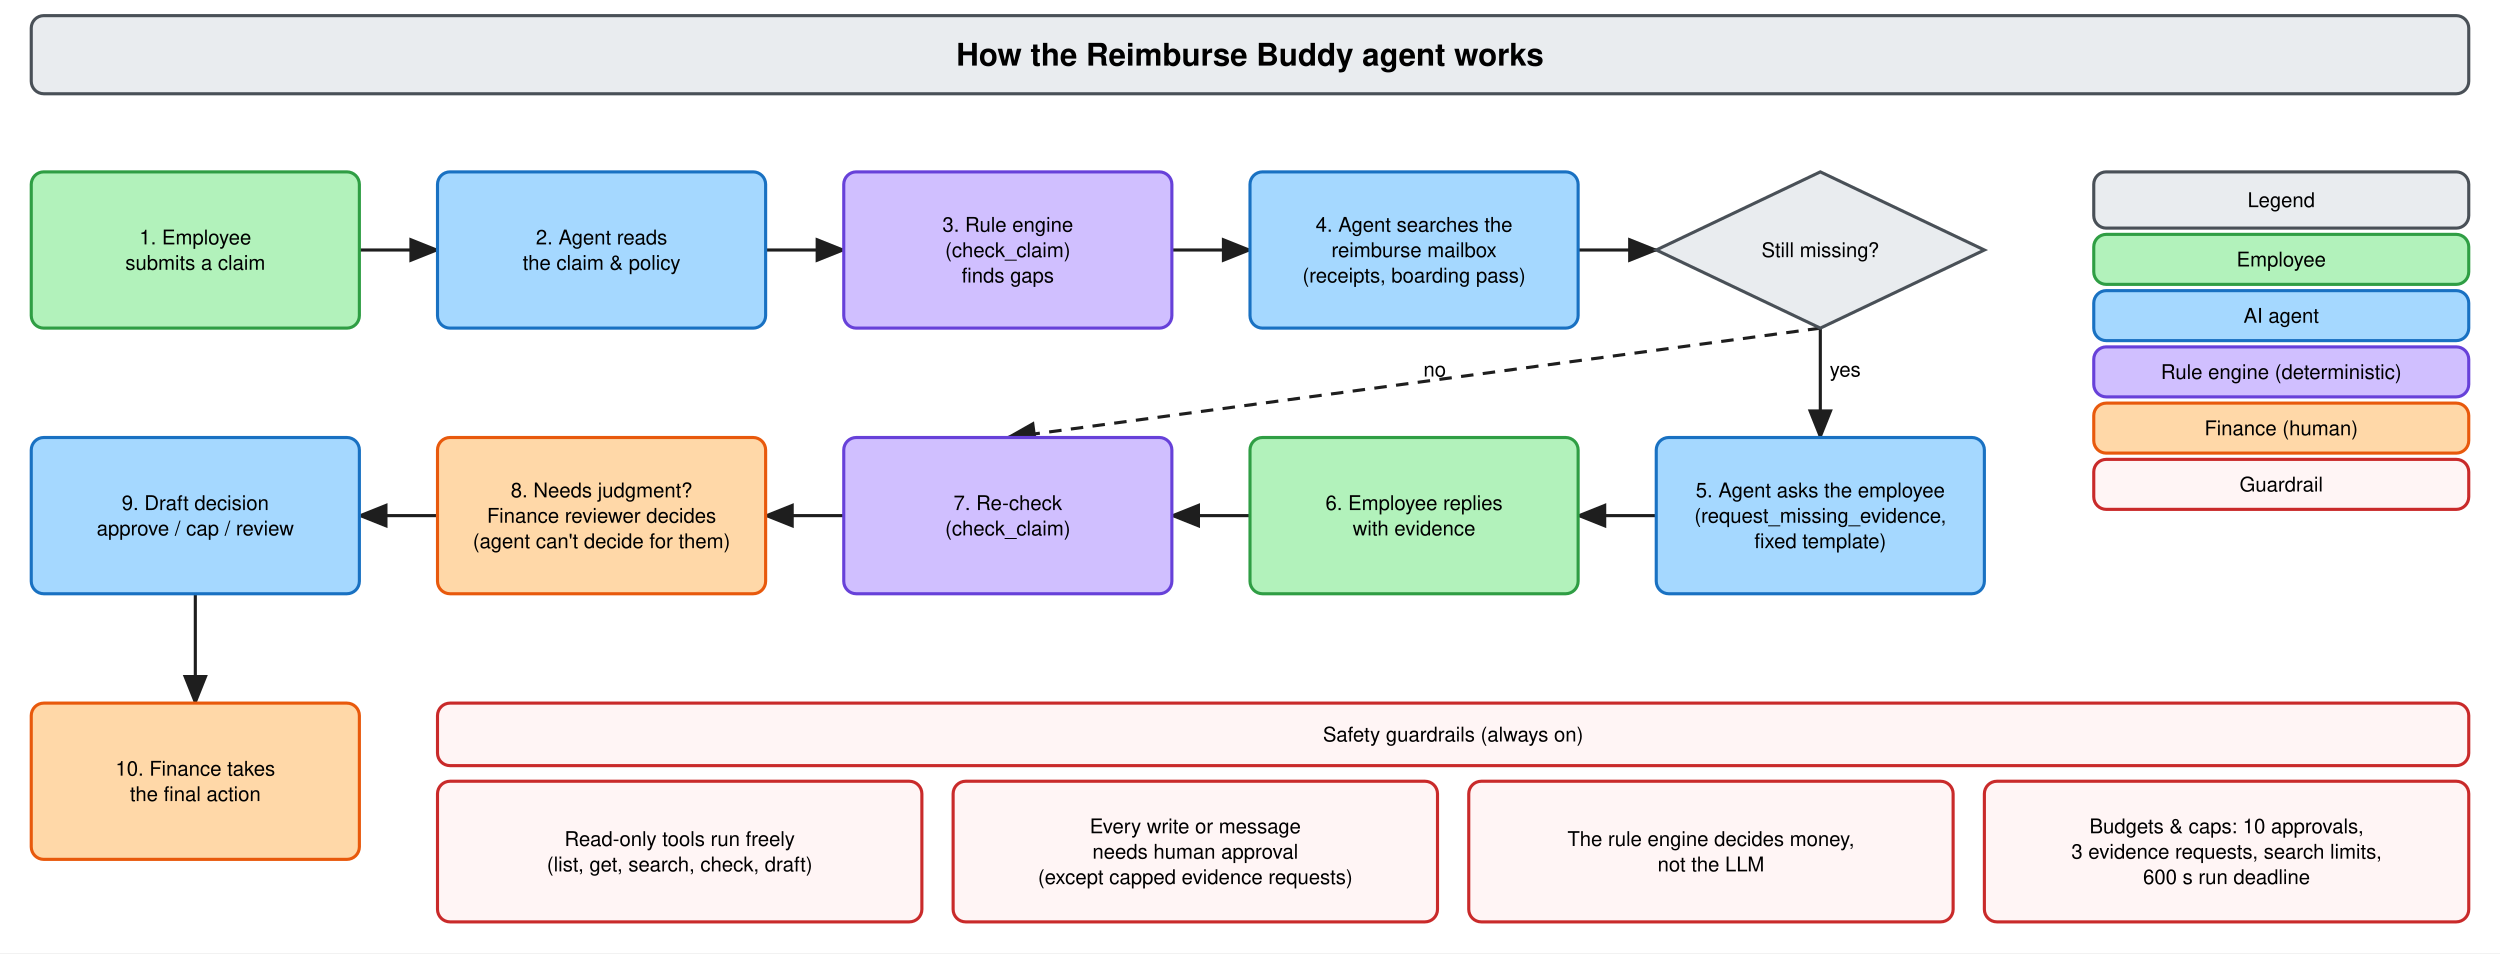
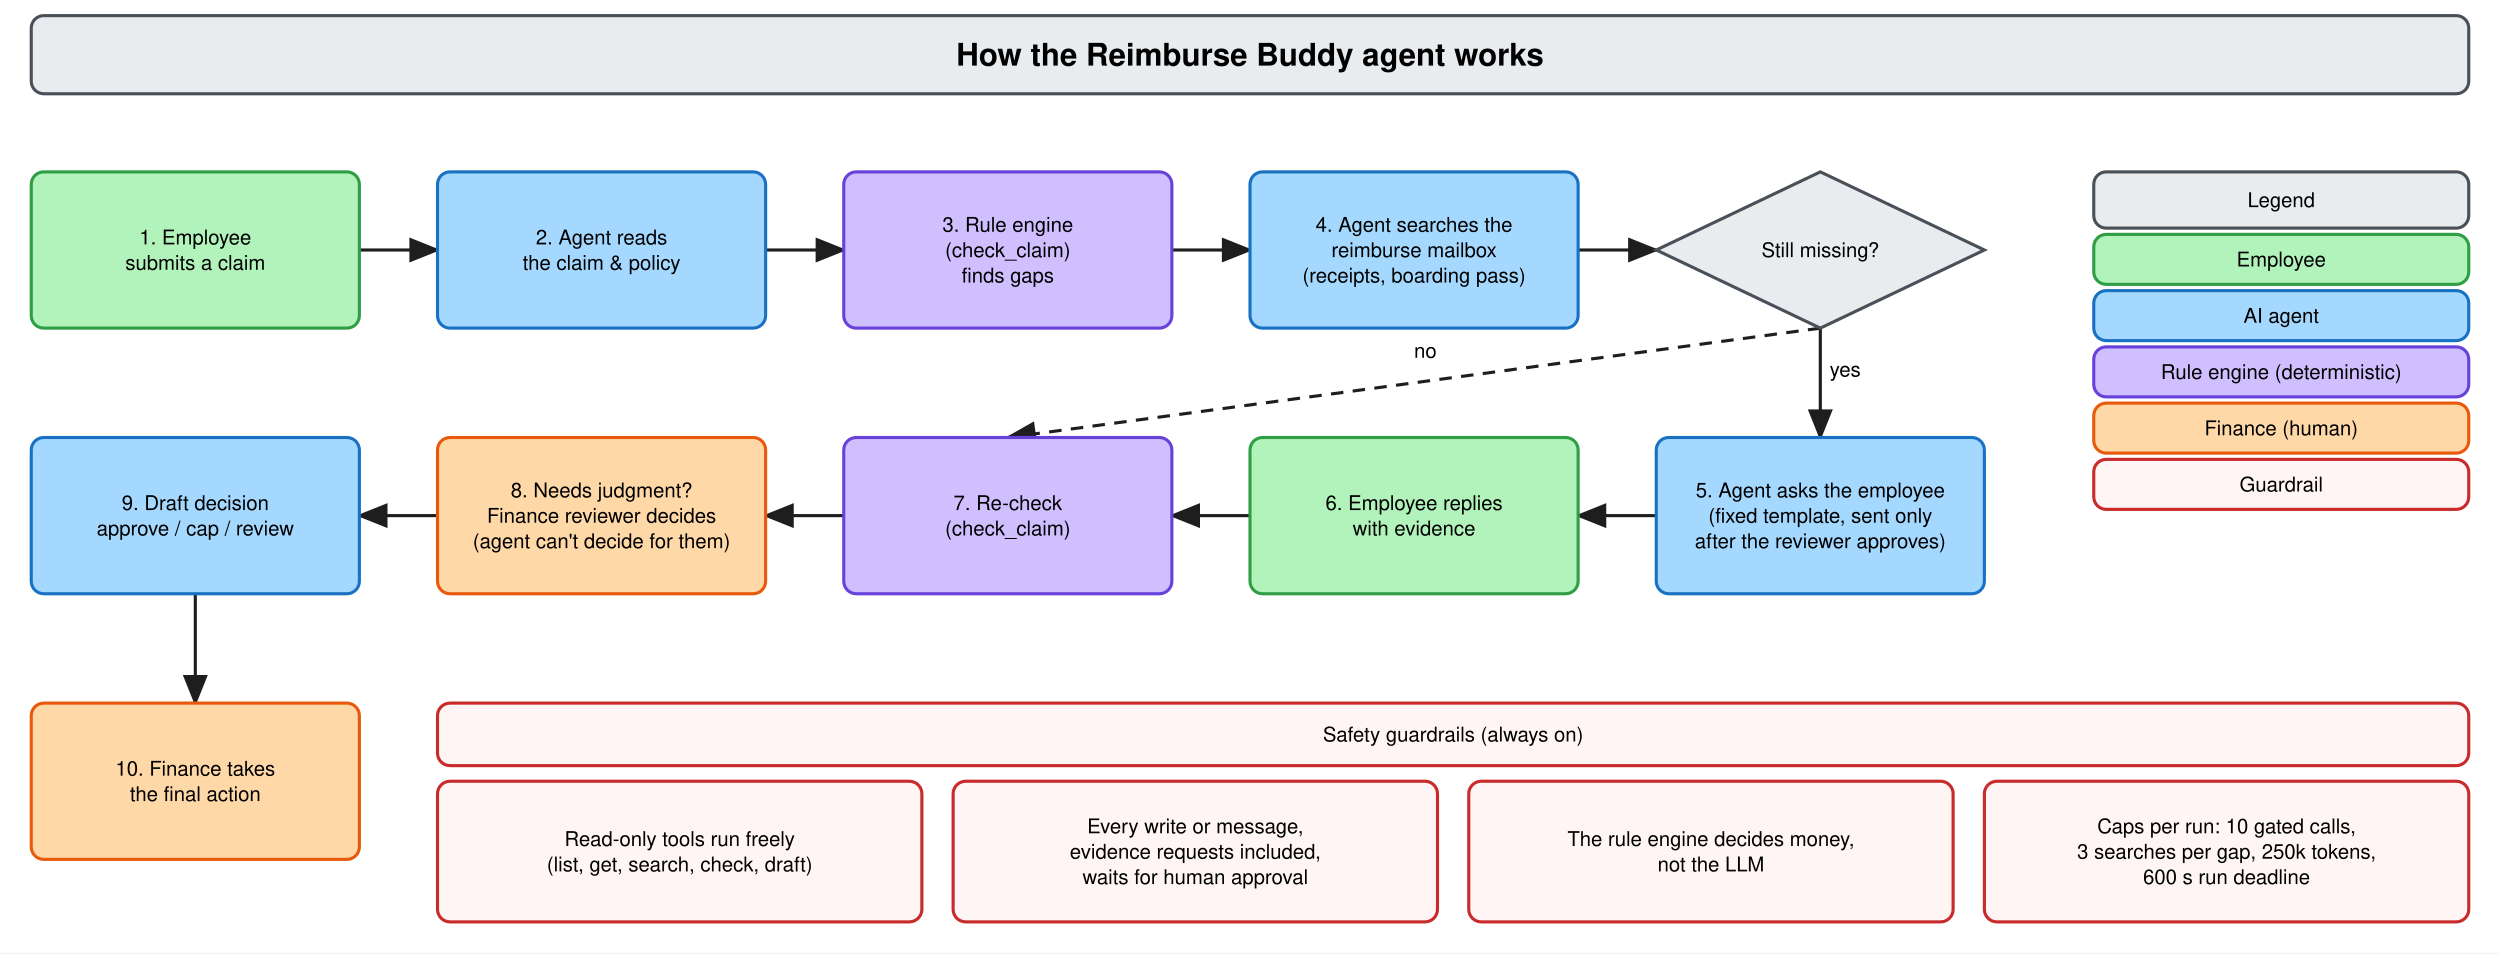
<svg xmlns="http://www.w3.org/2000/svg" width="1600" height="610" viewBox="0 0 1600 610" font-family="Helvetica,Arial,sans-serif">
  <rect width="100%" height="100%" fill="white" />
  <defs>
    <marker id="ah" markerWidth="10" markerHeight="8" refX="9" refY="4" orient="auto">
      <path d="M0,0 L10,4 L0,8z" fill="#1e1e1e" />
    </marker>
  </defs>
  <line x1="230" y1="160.0" x2="280" y2="160.0" stroke="#1e1e1e" stroke-width="2" marker-end="url(#ah)" />
  <line x1="490" y1="160.0" x2="540" y2="160.0" stroke="#1e1e1e" stroke-width="2" marker-end="url(#ah)" />
  <line x1="750" y1="160.0" x2="800" y2="160.0" stroke="#1e1e1e" stroke-width="2" marker-end="url(#ah)" />
  <line x1="1010" y1="160.0" x2="1060" y2="160.0" stroke="#1e1e1e" stroke-width="2" marker-end="url(#ah)" />
  <line x1="1165.0" y1="210" x2="1165.0" y2="280" stroke="#1e1e1e" stroke-width="2" marker-end="url(#ah)" />
  <text x="1171.0" y="241.0" font-size="13">yes</text>
  <line x1="1060" y1="330.0" x2="1010" y2="330.0" stroke="#1e1e1e" stroke-width="2" marker-end="url(#ah)" />
  <line x1="800" y1="330.0" x2="750" y2="330.0" stroke="#1e1e1e" stroke-width="2" marker-end="url(#ah)" />
  <line x1="1165.0" y1="210" x2="645.0" y2="280" stroke="#1e1e1e" stroke-width="2" stroke-dasharray="8 6" marker-end="url(#ah)" />
-   <text x="911.0" y="241.0" font-size="13">no</text>
+   <text x="905.0" y="229.0" font-size="13">no</text>
  <line x1="540" y1="330.0" x2="490" y2="330.0" stroke="#1e1e1e" stroke-width="2" marker-end="url(#ah)" />
  <line x1="280" y1="330.0" x2="230" y2="330.0" stroke="#1e1e1e" stroke-width="2" marker-end="url(#ah)" />
  <line x1="125.0" y1="380" x2="125.0" y2="450" stroke="#1e1e1e" stroke-width="2" marker-end="url(#ah)" />
  <rect x="20" y="10" width="1560" height="50" rx="8" fill="#e9ecef" stroke="#495057" stroke-width="2" />
  <text x="800.0" y="42.0" font-size="20" text-anchor="middle" font-weight="bold">How the Reimburse Buddy agent works</text>
  <rect x="20" y="110" width="210" height="100" rx="8" fill="#b2f2bb" stroke="#2f9e44" stroke-width="2" />
  <text x="125.0" y="156.425" font-size="13" text-anchor="middle">1. Employee</text>
  <text x="125.0" y="172.675" font-size="13" text-anchor="middle">submits a claim</text>
  <rect x="280" y="110" width="210" height="100" rx="8" fill="#a5d8ff" stroke="#1971c2" stroke-width="2" />
  <text x="385.0" y="156.425" font-size="13" text-anchor="middle">2. Agent reads</text>
  <text x="385.0" y="172.675" font-size="13" text-anchor="middle">the claim &amp; policy</text>
  <rect x="540" y="110" width="210" height="100" rx="8" fill="#d0bfff" stroke="#6741d9" stroke-width="2" />
  <text x="645.0" y="148.3" font-size="13" text-anchor="middle">3. Rule engine</text>
  <text x="645.0" y="164.55" font-size="13" text-anchor="middle">(check_claim)</text>
  <text x="645.0" y="180.8" font-size="13" text-anchor="middle">finds gaps</text>
  <rect x="800" y="110" width="210" height="100" rx="8" fill="#a5d8ff" stroke="#1971c2" stroke-width="2" />
  <text x="905.0" y="148.3" font-size="13" text-anchor="middle">4. Agent searches the</text>
  <text x="905.0" y="164.55" font-size="13" text-anchor="middle">reimburse mailbox</text>
  <text x="905.0" y="180.8" font-size="13" text-anchor="middle">(receipts, boarding pass)</text>
  <polygon points="1165.0,110 1270,160.0 1165.0,210 1060,160.0" fill="#e9ecef" stroke="#495057" stroke-width="2" />
  <text x="1165.0" y="164.55" font-size="13" text-anchor="middle">Still missing?</text>
  <rect x="1060" y="280" width="210" height="100" rx="8" fill="#a5d8ff" stroke="#1971c2" stroke-width="2" />
  <text x="1165.0" y="318.3" font-size="13" text-anchor="middle">5. Agent asks the employee</text>
-   <text x="1165.0" y="334.55" font-size="13" text-anchor="middle">(request_missing_evidence,</text>
-   <text x="1165.0" y="350.8" font-size="13" text-anchor="middle">fixed template)</text>
+   <text x="1165.0" y="334.55" font-size="13" text-anchor="middle">(fixed template, sent only</text>
+   <text x="1165.0" y="350.8" font-size="13" text-anchor="middle">after the reviewer approves)</text>
  <rect x="800" y="280" width="210" height="100" rx="8" fill="#b2f2bb" stroke="#2f9e44" stroke-width="2" />
  <text x="905.0" y="326.425" font-size="13" text-anchor="middle">6. Employee replies</text>
  <text x="905.0" y="342.675" font-size="13" text-anchor="middle">with evidence</text>
  <rect x="540" y="280" width="210" height="100" rx="8" fill="#d0bfff" stroke="#6741d9" stroke-width="2" />
  <text x="645.0" y="326.425" font-size="13" text-anchor="middle">7. Re-check</text>
  <text x="645.0" y="342.675" font-size="13" text-anchor="middle">(check_claim)</text>
  <rect x="280" y="280" width="210" height="100" rx="8" fill="#ffd8a8" stroke="#e8590c" stroke-width="2" />
  <text x="385.0" y="318.3" font-size="13" text-anchor="middle">8. Needs judgment?</text>
  <text x="385.0" y="334.55" font-size="13" text-anchor="middle">Finance reviewer decides</text>
  <text x="385.0" y="350.8" font-size="13" text-anchor="middle">(agent can't decide for them)</text>
  <rect x="20" y="280" width="210" height="100" rx="8" fill="#a5d8ff" stroke="#1971c2" stroke-width="2" />
  <text x="125.0" y="326.425" font-size="13" text-anchor="middle">9. Draft decision</text>
  <text x="125.0" y="342.675" font-size="13" text-anchor="middle">approve / cap / review</text>
  <rect x="20" y="450" width="210" height="100" rx="8" fill="#ffd8a8" stroke="#e8590c" stroke-width="2" />
  <text x="125.0" y="496.425" font-size="13" text-anchor="middle">10. Finance takes</text>
  <text x="125.0" y="512.675" font-size="13" text-anchor="middle">the final action</text>
  <rect x="280" y="450" width="1300" height="40" rx="8" fill="#fff5f5" stroke="#c92a2a" stroke-width="2" />
  <text x="930.0" y="474.55" font-size="13" text-anchor="middle">Safety guardrails (always on)</text>
  <rect x="280" y="500" width="310" height="90" rx="8" fill="#fff5f5" stroke="#c92a2a" stroke-width="2" />
  <text x="435.0" y="541.425" font-size="13" text-anchor="middle">Read-only tools run freely</text>
  <text x="435.0" y="557.675" font-size="13" text-anchor="middle">(list, get, search, check, draft)</text>
  <rect x="610" y="500" width="310" height="90" rx="8" fill="#fff5f5" stroke="#c92a2a" stroke-width="2" />
-   <text x="765.0" y="533.3" font-size="13" text-anchor="middle">Every write or message</text>
-   <text x="765.0" y="549.55" font-size="13" text-anchor="middle">needs human approval</text>
-   <text x="765.0" y="565.8" font-size="13" text-anchor="middle">(except capped evidence requests)</text>
+   <text x="765.0" y="533.3" font-size="13" text-anchor="middle">Every write or message,</text>
+   <text x="765.0" y="549.55" font-size="13" text-anchor="middle">evidence requests included,</text>
+   <text x="765.0" y="565.8" font-size="13" text-anchor="middle">waits for human approval</text>
  <rect x="940" y="500" width="310" height="90" rx="8" fill="#fff5f5" stroke="#c92a2a" stroke-width="2" />
  <text x="1095.0" y="541.425" font-size="13" text-anchor="middle">The rule engine decides money,</text>
  <text x="1095.0" y="557.675" font-size="13" text-anchor="middle">not the LLM</text>
  <rect x="1270" y="500" width="310" height="90" rx="8" fill="#fff5f5" stroke="#c92a2a" stroke-width="2" />
-   <text x="1425.0" y="533.3" font-size="13" text-anchor="middle">Budgets &amp; caps: 10 approvals,</text>
-   <text x="1425.0" y="549.55" font-size="13" text-anchor="middle">3 evidence requests, search limits,</text>
+   <text x="1425.0" y="533.3" font-size="13" text-anchor="middle">Caps per run: 10 gated calls,</text>
+   <text x="1425.0" y="549.55" font-size="13" text-anchor="middle">3 searches per gap, 250k tokens,</text>
  <text x="1425.0" y="565.8" font-size="13" text-anchor="middle">600 s run deadline</text>
  <rect x="1340" y="110" width="240" height="36" rx="8" fill="#e9ecef" stroke="#495057" stroke-width="2" />
  <text x="1460.0" y="132.55" font-size="13" text-anchor="middle">Legend</text>
  <rect x="1340" y="150" width="240" height="32" rx="8" fill="#b2f2bb" stroke="#2f9e44" stroke-width="2" />
  <text x="1460.0" y="170.55" font-size="13" text-anchor="middle">Employee</text>
  <rect x="1340" y="186" width="240" height="32" rx="8" fill="#a5d8ff" stroke="#1971c2" stroke-width="2" />
  <text x="1460.0" y="206.55" font-size="13" text-anchor="middle">AI agent</text>
  <rect x="1340" y="222" width="240" height="32" rx="8" fill="#d0bfff" stroke="#6741d9" stroke-width="2" />
  <text x="1460.0" y="242.55" font-size="13" text-anchor="middle">Rule engine (deterministic)</text>
  <rect x="1340" y="258" width="240" height="32" rx="8" fill="#ffd8a8" stroke="#e8590c" stroke-width="2" />
  <text x="1460.0" y="278.55" font-size="13" text-anchor="middle">Finance (human)</text>
  <rect x="1340" y="294" width="240" height="32" rx="8" fill="#fff5f5" stroke="#c92a2a" stroke-width="2" />
  <text x="1460.0" y="314.55" font-size="13" text-anchor="middle">Guardrail</text>
</svg>
